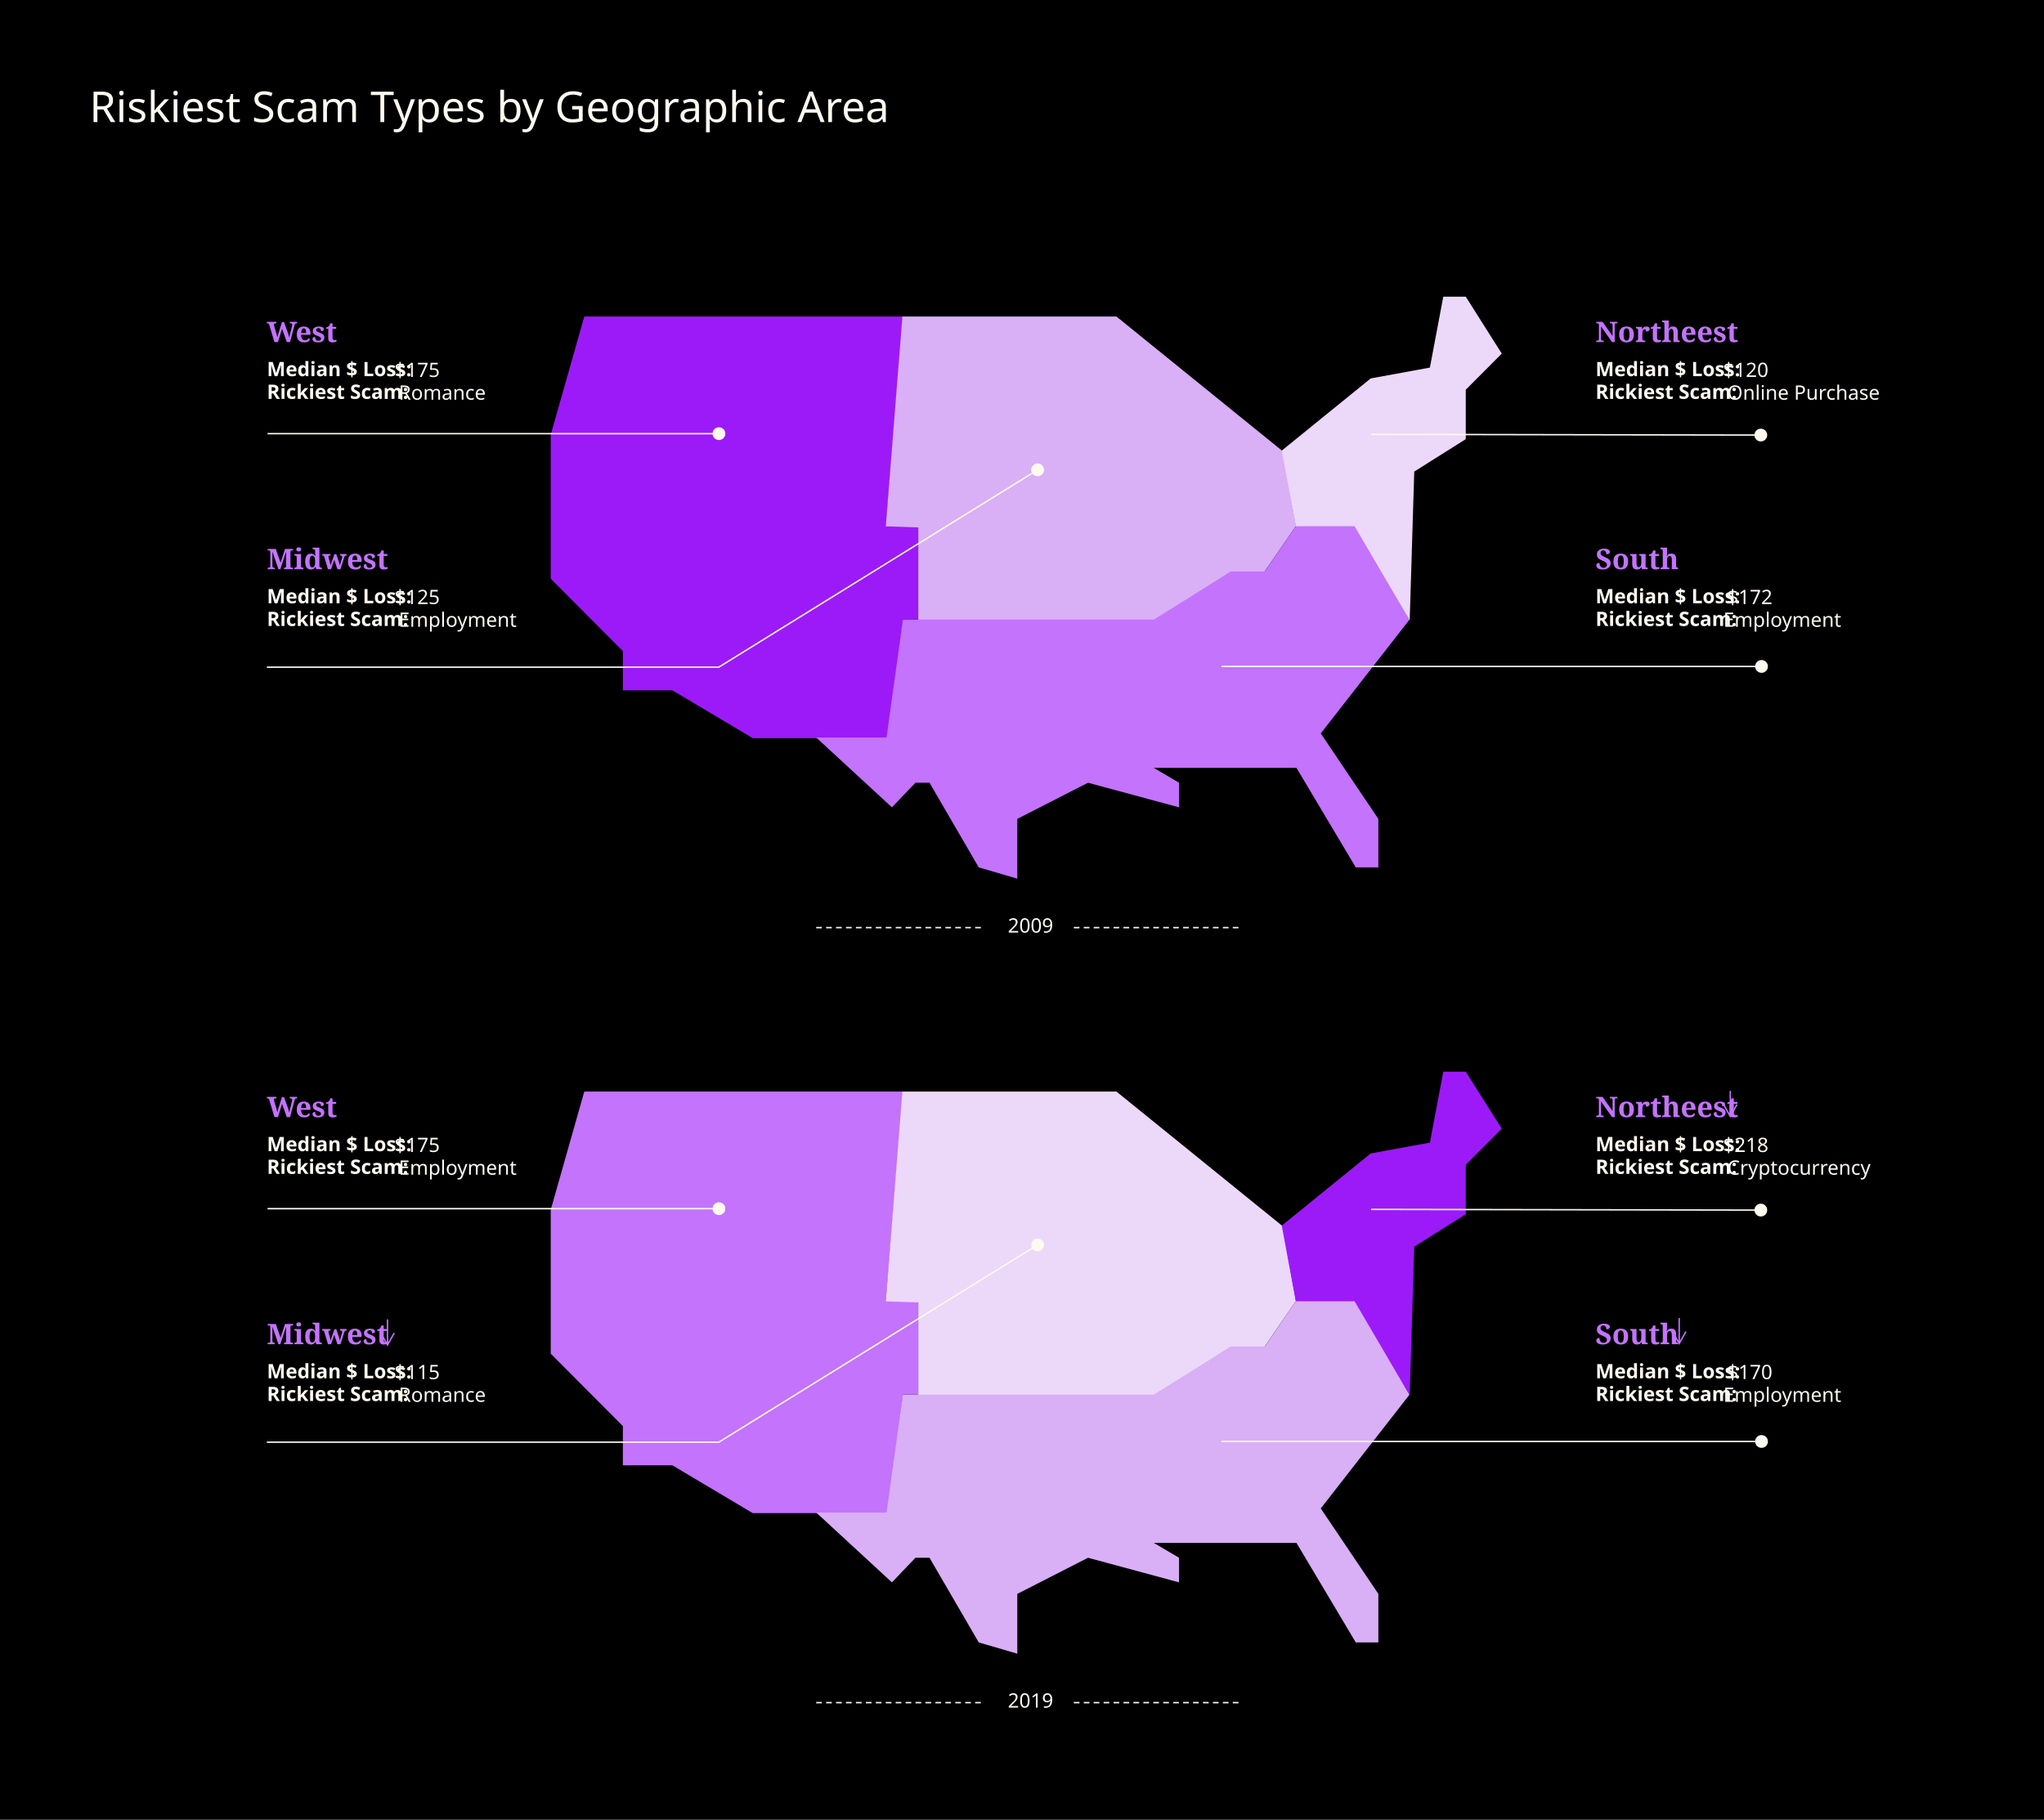
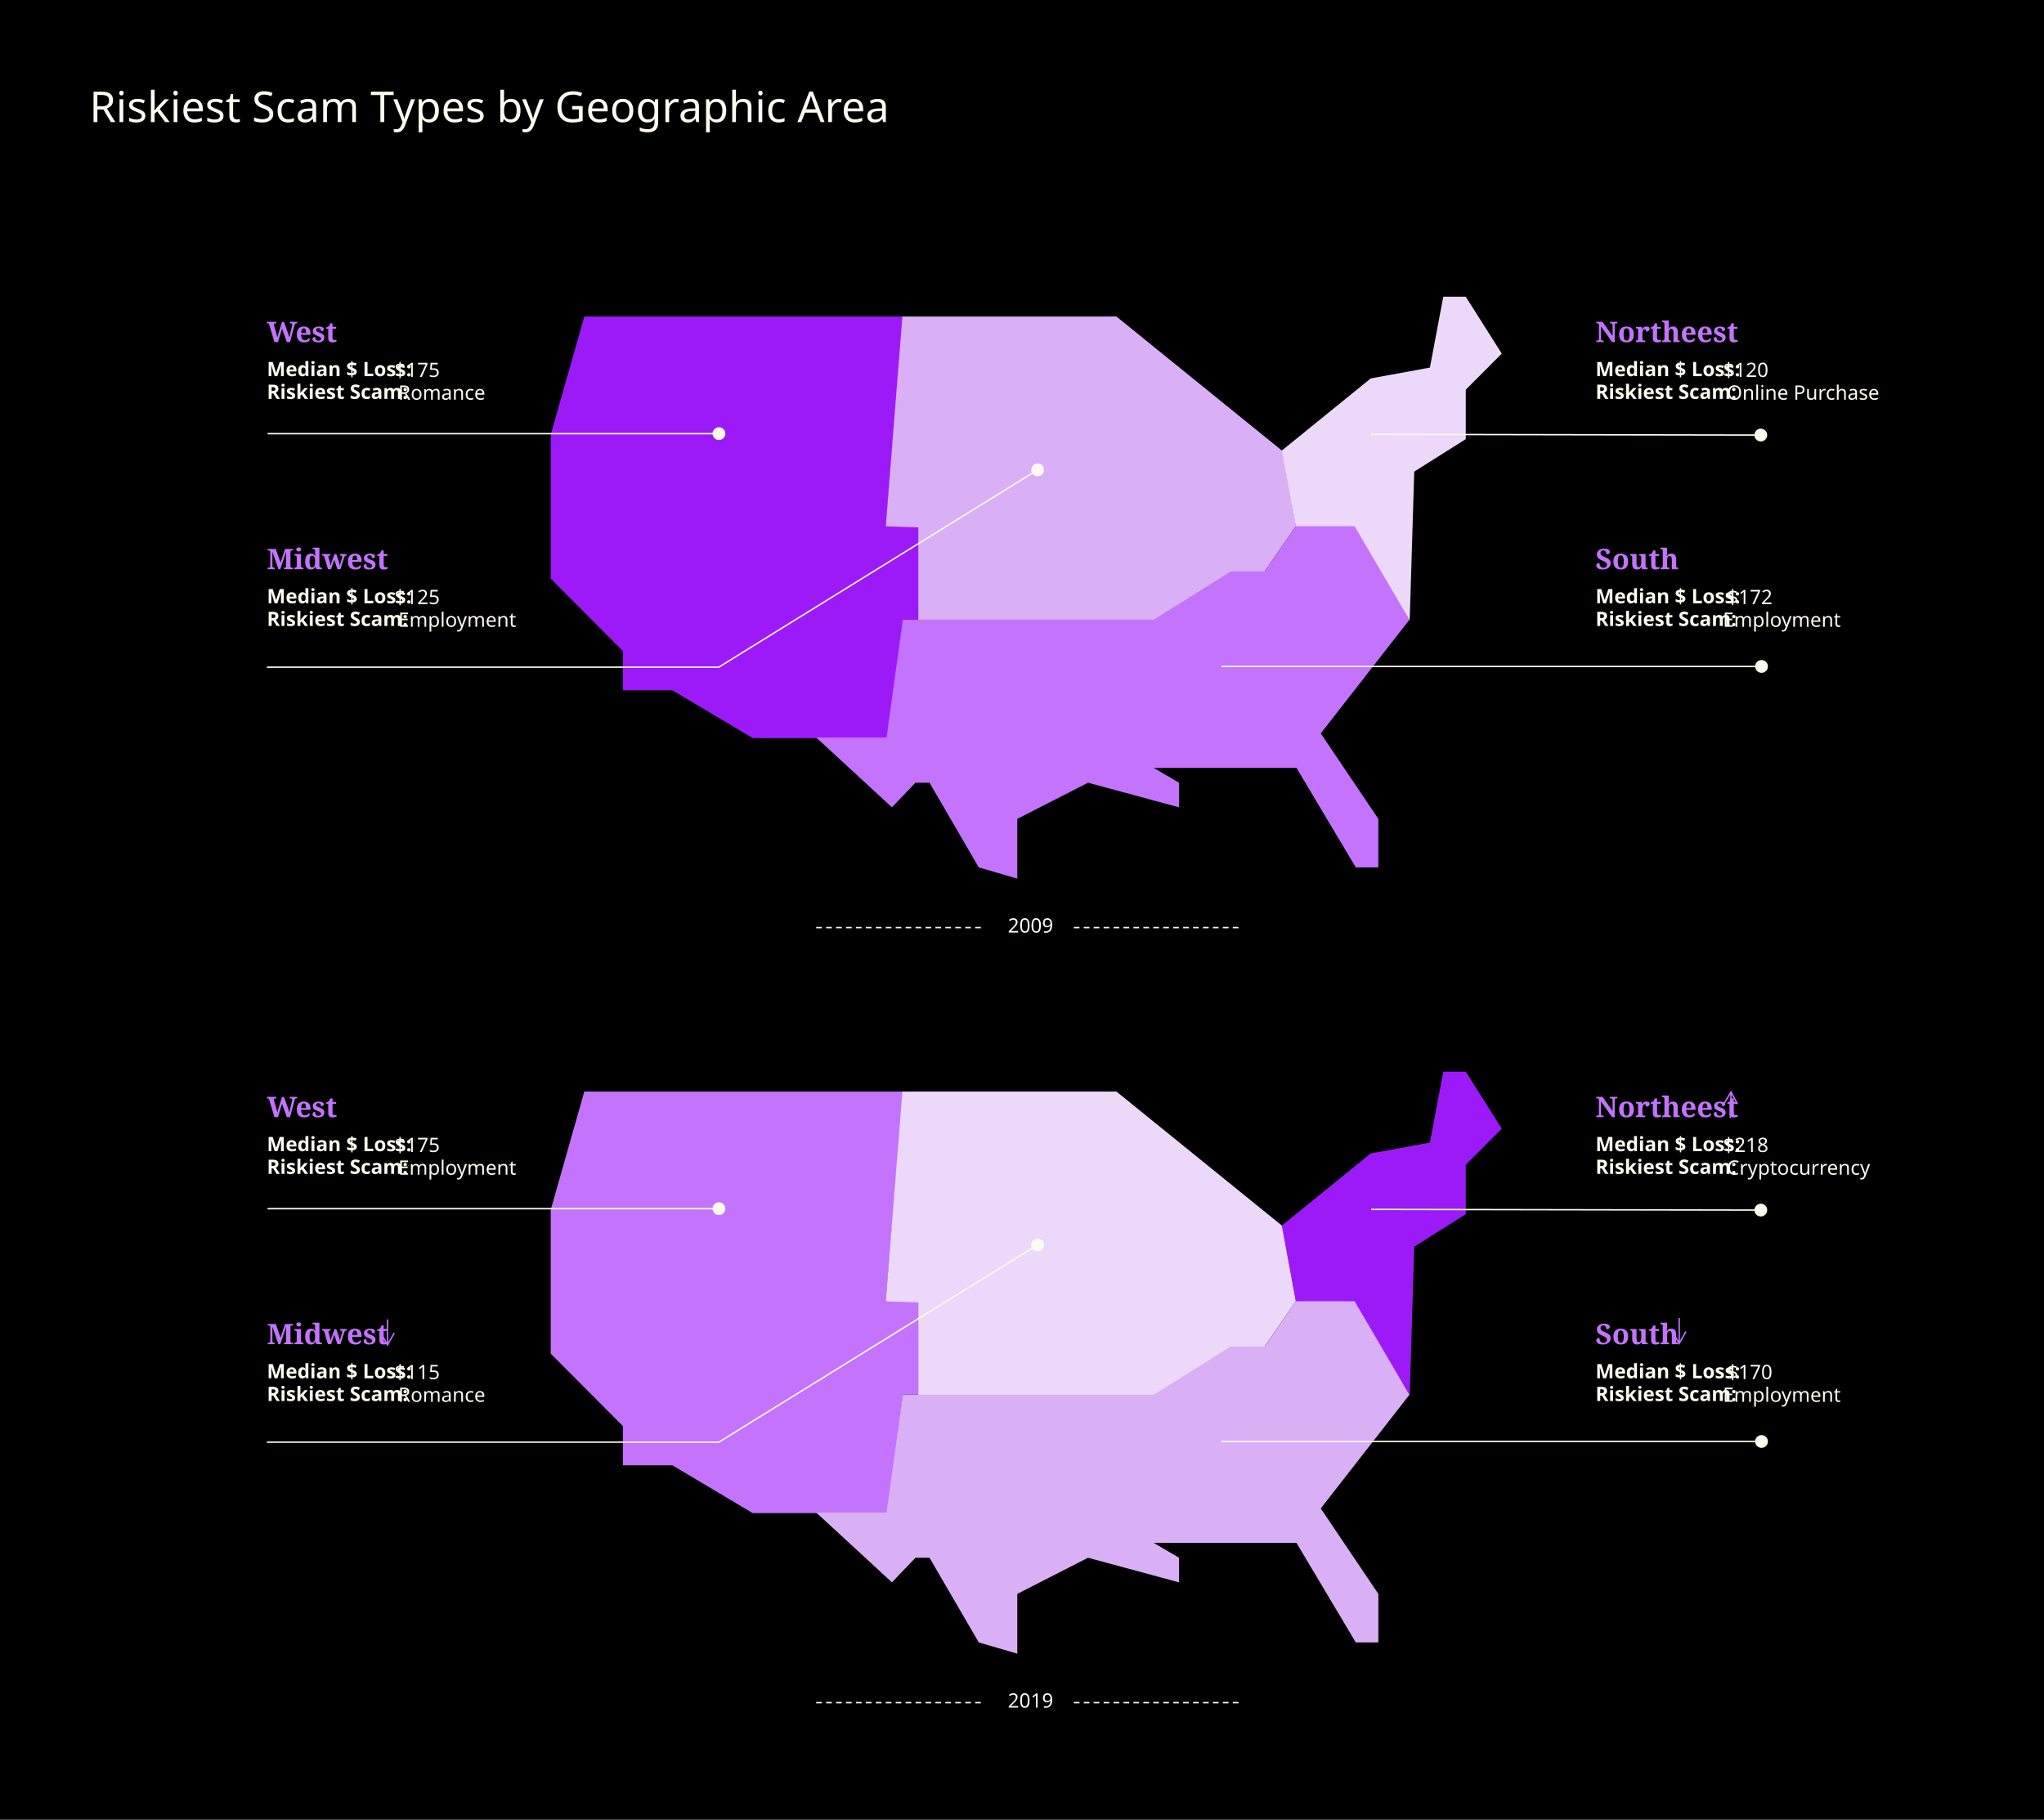
<svg xmlns="http://www.w3.org/2000/svg" width="1440px" height="1282px" viewBox="0 0 1440 1282" version="1.1">
  <g id="geography" stroke="none" stroke-width="1" fill="none" fill-rule="evenodd">
    <rect fill="#000000" x="0" y="0" width="1440" height="1282" />
    <text id="Riskiest-Scam-Types" font-family="AGaramondPro-Regular, Adobe Garamond Pro" font-size="30" font-weight="normal" fill="#FFFAF0">
      <tspan x="63" y="86">Riskiest Scam Types by Geographic Area</tspan>
    </text>
    <text id="2009" font-family="AGaramondPro-Regular, Adobe Garamond Pro" font-size="14" font-weight="normal" fill="#FFFAF0">
      <tspan x="710" y="657">2009</tspan>
    </text>
    <text id="2019" font-family="AGaramondPro-Regular, Adobe Garamond Pro" font-size="14" font-weight="normal" fill="#FFFAF0">
      <tspan x="710" y="1203">2019</tspan>
    </text>
    <polygon id="Path-3" fill="#9C1AF8" points="411.636 223 636.246 223 624.129 370.243 647 370.243 647 436.49 636.246 436.49 625.129 520 530.318 520 473.75 486.324 438.808 486.324 438.808 458.652 388 407.645 388 354.42 388 306.258" />
    <polygon id="Path-3-Copy" fill="#C373FC" points="411.636 769 636.246 769 624.129 916.243 647 916.243 647 982.49 636.246 982.49 625.129 1066 530.318 1066 473.75 1032.324 438.808 1032.324 438.808 1004.652 388 953.645 388 900.42 388 852.258" />
    <polygon id="Path-4" fill="#D9AFF6" points="635.747 223 624 370.812 646.92 371.567 646.92 437 813.482 437 866.856 403.072 890.642 403.072 913 370.554 903.515 317.746 786.542 223" />
    <polygon id="Path-4-Copy" fill="#ECD8F9" points="635.747 769 624 916.812 646.92 917.567 646.92 983 813.482 983 866.856 949.072 890.642 949.072 913 916.554 903.515 863.746 786.542 769" />
    <polygon id="Path-5" fill="#C373FC" points="636.073 436.524 624.574 519.56 575 519.56 628.358 568.757 644.946 551.43 654.845 551.43 689.526 611.07 716.678 619 716.678 576.895 766.513 551.43 830.643 568.757 830.643 551.43 812.839 540.953 913.363 540.953 955.146 611.07 971.053 611.07 971.053 576.895 930.482 516.68 993 436.524 955.146 370 913.363 370 891.022 402.584 867.256 402.584 812.839 436.524" />
    <polygon id="Path-5-Copy" fill="#D9AFF6" points="636.073 982.524 624.574 1065.56 575 1065.56 628.358 1114.757 644.946 1097.43 654.845 1097.43 689.526 1157.07 716.678 1165 716.678 1122.895 766.513 1097.43 830.643 1114.757 830.643 1097.43 812.839 1086.953 913.363 1086.953 955.146 1157.07 971.053 1157.07 971.053 1122.895 930.482 1062.68 993 982.524 955.146 916 913.363 916 891.022 948.584 867.256 948.584 812.839 982.524" />
    <polygon id="Path-6" fill="#ECD8F9" points="903 317.441 912.891 370.707 954.301 370.707 993.146 437 996.342 332.224 1032.63 309.368 1032.63 274.555 1058 249.116 1032.63 209 1016.791 209 1007.367 258.956 965.67 266.593" />
    <polygon id="Path-6-Copy" fill="#9C1AF8" points="903 863.441 912.891 916.707 954.301 916.707 993.146 983 996.342 878.224 1032.63 855.368 1032.63 820.555 1058 795.116 1032.63 755 1016.791 755 1007.367 804.956 965.67 812.593" />
    <text id="Median-$-Loss:-$175" font-family="SourceSansPro-Bold, Source Sans Pro" font-size="14" font-weight="bold" line-spacing="16" fill="#FFFAF0">
      <tspan x="188" y="265">Median $ Loss:</tspan>
      <tspan x="277.852" y="265.574" font-family="SourceSansPro-Regular, Source Sans Pro" font-weight="normal"> $175</tspan>
-       <tspan x="188" y="281">Rickiest Scam: </tspan>
-       <tspan x="280.876" y="281.574" font-family="SourceSansPro-Regular, Source Sans Pro" font-weight="normal">Romance</tspan>
+       <tspan x="188" y="281">Riskiest Scam: </tspan>
+       <tspan x="280.54" y="281.574" font-family="SourceSansPro-Regular, Source Sans Pro" font-weight="normal">Romance</tspan>
    </text>
    <text id="Median-$-Loss:-$175" font-family="SourceSansPro-Bold, Source Sans Pro" font-size="14" font-weight="bold" line-spacing="16" fill="#FFFAF0">
      <tspan x="188" y="811">Median $ Loss:</tspan>
      <tspan x="277.852" y="811.574" font-family="SourceSansPro-Regular, Source Sans Pro" font-weight="normal"> $175</tspan>
-       <tspan x="188" y="827">Rickiest Scam: </tspan>
-       <tspan x="280.876" y="827.574" font-family="SourceSansPro-Regular, Source Sans Pro" font-weight="normal">Employment</tspan>
+       <tspan x="188" y="827">Riskiest Scam: </tspan>
+       <tspan x="280.54" y="827.574" font-family="SourceSansPro-Regular, Source Sans Pro" font-weight="normal">Employment</tspan>
    </text>
    <text id="Median-$-Loss:-$120" font-family="SourceSansPro-Bold, Source Sans Pro" font-size="14" font-weight="bold" line-spacing="16" fill="#FFFAF0">
      <tspan x="1124" y="265">Median $ Loss:</tspan>
      <tspan x="1213.852" y="265.574" font-family="SourceSansPro-Regular, Source Sans Pro" font-weight="normal"> $120</tspan>
-       <tspan x="1124" y="281">Rickiest Scam: </tspan>
-       <tspan x="1216.876" y="281.574" font-family="SourceSansPro-Regular, Source Sans Pro" font-weight="normal">Online Purchase</tspan>
+       <tspan x="1124" y="281">Riskiest Scam: </tspan>
+       <tspan x="1216.54" y="281.574" font-family="SourceSansPro-Regular, Source Sans Pro" font-weight="normal">Online Purchase</tspan>
    </text>
    <text id="Median-$-Loss:-$218" font-family="SourceSansPro-Bold, Source Sans Pro" font-size="14" font-weight="bold" line-spacing="16" fill="#FFFAF0">
      <tspan x="1124" y="811">Median $ Loss:</tspan>
      <tspan x="1213.852" y="811.574" font-family="SourceSansPro-Regular, Source Sans Pro" font-weight="normal"> $218</tspan>
-       <tspan x="1124" y="827">Rickiest Scam: </tspan>
-       <tspan x="1216.876" y="827.574" font-family="SourceSansPro-Regular, Source Sans Pro" font-weight="normal">Cryptocurrency</tspan>
+       <tspan x="1124" y="827">Riskiest Scam: </tspan>
+       <tspan x="1216.54" y="827.574" font-family="SourceSansPro-Regular, Source Sans Pro" font-weight="normal">Cryptocurrency</tspan>
    </text>
    <text id="Median-$-Loss:-$172" font-family="SourceSansPro-Bold, Source Sans Pro" font-size="14" font-weight="bold" line-spacing="16" fill="#FFFAF0">
      <tspan x="1124" y="425">Median $ Loss: </tspan>
      <tspan x="1216.652" y="425.574" font-family="SourceSansPro-Regular, Source Sans Pro" font-weight="normal">$172</tspan>
-       <tspan x="1124" y="441">Rickiest Scam:</tspan>
-       <tspan x="1214.076" y="441.574" font-family="SourceSansPro-Regular, Source Sans Pro" font-weight="normal"> Employment</tspan>
+       <tspan x="1124" y="441">Riskiest Scam:</tspan>
+       <tspan x="1213.74" y="441.574" font-family="SourceSansPro-Regular, Source Sans Pro" font-weight="normal"> Employment</tspan>
    </text>
    <text id="Median-$-Loss:-$170" font-family="SourceSansPro-Bold, Source Sans Pro" font-size="14" font-weight="bold" line-spacing="16" fill="#FFFAF0">
      <tspan x="1124" y="971">Median $ Loss: </tspan>
      <tspan x="1216.652" y="971.574" font-family="SourceSansPro-Regular, Source Sans Pro" font-weight="normal">$170</tspan>
-       <tspan x="1124" y="987">Rickiest Scam:</tspan>
-       <tspan x="1214.076" y="987.574" font-family="SourceSansPro-Regular, Source Sans Pro" font-weight="normal"> Employment</tspan>
+       <tspan x="1124" y="987">Riskiest Scam:</tspan>
+       <tspan x="1213.74" y="987.574" font-family="SourceSansPro-Regular, Source Sans Pro" font-weight="normal"> Employment</tspan>
    </text>
    <text id="Median-$-Loss:-$125" font-family="SourceSansPro-Bold, Source Sans Pro" font-size="14" font-weight="bold" line-spacing="16" fill="#FFFAF0">
      <tspan x="188" y="425">Median $ Loss:</tspan>
      <tspan x="277.852" y="425.574" font-family="SourceSansPro-Regular, Source Sans Pro" font-weight="normal"> $125</tspan>
-       <tspan x="188" y="441">Rickiest Scam: </tspan>
-       <tspan x="280.876" y="441.574" font-family="SourceSansPro-Regular, Source Sans Pro" font-weight="normal">Employment</tspan>
+       <tspan x="188" y="441">Riskiest Scam: </tspan>
+       <tspan x="280.54" y="441.574" font-family="SourceSansPro-Regular, Source Sans Pro" font-weight="normal">Employment</tspan>
    </text>
    <text id="Median-$-Loss:-$115" font-family="SourceSansPro-Bold, Source Sans Pro" font-size="14" font-weight="bold" line-spacing="16" fill="#FFFAF0">
      <tspan x="188" y="971">Median $ Loss:</tspan>
      <tspan x="277.852" y="971.574" font-family="SourceSansPro-Regular, Source Sans Pro" font-weight="normal"> $115</tspan>
-       <tspan x="188" y="987">Rickiest Scam: </tspan>
-       <tspan x="280.876" y="987.574" font-family="SourceSansPro-Regular, Source Sans Pro" font-weight="normal">Romance</tspan>
+       <tspan x="188" y="987">Riskiest Scam: </tspan>
+       <tspan x="280.54" y="987.574" font-family="SourceSansPro-Regular, Source Sans Pro" font-weight="normal">Romance</tspan>
    </text>
    <text id="West" font-family="Garamond-Bold, Garamond" font-size="20" font-weight="bold" line-spacing="23" fill="#C373FC">
      <tspan x="188" y="241">West</tspan>
    </text>
    <text id="West-Copy" font-family="Garamond-Bold, Garamond" font-size="20" font-weight="bold" line-spacing="23" fill="#C373FC">
      <tspan x="188" y="787">West</tspan>
    </text>
    <text id="Northeest" font-family="Garamond-Bold, Garamond" font-size="20" font-weight="bold" line-spacing="23" fill="#C373FC">
      <tspan x="1124" y="241">Northeest</tspan>
    </text>
    <text id="Northeest-Copy" font-family="Garamond-Bold, Garamond" font-size="20" font-weight="bold" line-spacing="23" fill="#C373FC">
      <tspan x="1124" y="787">Northeest</tspan>
    </text>
    <text id="South" font-family="Garamond-Bold, Garamond" font-size="20" font-weight="bold" line-spacing="23" fill="#C373FC">
      <tspan x="1124" y="401">South</tspan>
    </text>
    <text id="South-Copy" font-family="Garamond-Bold, Garamond" font-size="20" font-weight="bold" line-spacing="23" fill="#C373FC">
      <tspan x="1124" y="947">South</tspan>
    </text>
    <text id="Midwest" font-family="Garamond-Bold, Garamond" font-size="20" font-weight="bold" line-spacing="23" fill="#C373FC">
      <tspan x="188" y="401">Midwest</tspan>
    </text>
    <text id="Midwest-Copy" font-family="Garamond-Bold, Garamond" font-size="20" font-weight="bold" line-spacing="23" fill="#C373FC">
      <tspan x="188" y="947">Midwest</tspan>
    </text>
    <path id="Path-7-Copy" d="M728.632,327.174 C730.745,325.866 733.518,326.518 734.826,328.632 C736.134,330.745 735.482,333.518 733.368,334.826 C731.398,336.046 728.855,335.561 727.459,333.778 L506.564,470.5 L188,470.5 L188,469.5 L506.28,469.5 L726.933,332.928 C725.961,330.884 726.663,328.392 728.632,327.174 Z M506.422,469.5 L506.28,469.5 L506.159,469.575 L506.422,469.5 Z" fill="#FFFAF0" fill-rule="nonzero" />
    <path id="Path-7-Copy-5" d="M728.632,873.174 C730.745,871.866 733.518,872.518 734.826,874.632 C736.134,876.745 735.482,879.518 733.368,880.826 C731.398,882.046 728.855,881.561 727.459,879.778 L506.564,1016.5 L188,1016.5 L188,1015.5 L506.28,1015.5 L506.281,1015.499 L726.933,878.928 C725.993,876.95 726.619,874.554 728.444,873.297 Z M506.281,1015.499 L506.28,1015.5 L506.159,1015.575 L506.422,1015.5 L506.281,1015.499 Z" fill="#FFFAF0" fill-rule="nonzero" />
    <path id="Path-7-Copy-4" d="M506.5,301 C508.985,301 511,303.015 511,305.5 C511,307.985 508.985,310 506.5,310 C504.184,310 502.277,308.25 502.028,306.001 L188.5,306 L188.5,305 L502.027,305 C502.276,302.75 504.184,301 506.5,301 Z" fill="#FFFAF0" fill-rule="nonzero" />
    <path id="Path-7-Copy-2" d="M1240.508,302 C1242.993,302.005 1245.005,304.023 1245,306.508 C1244.995,308.993 1242.977,311.005 1240.492,311 C1238.176,310.996 1236.271,309.242 1236.027,306.992 L965.999,306.5 L966.001,305.5 L1236.028,305.991 C1236.282,303.742 1238.192,301.996 1240.508,302 Z" fill="#FFFAF0" fill-rule="nonzero" />
    <path id="Path-7-Copy-7" d="M1240.508,848 C1242.993,848.005 1245.005,850.023 1245,852.508 C1244.995,854.993 1242.977,857.005 1240.492,857 C1238.176,856.996 1236.271,855.242 1236.027,852.992 L965.999,852.5 L966.001,851.5 L1236.028,851.991 C1236.282,849.742 1238.192,847.996 1240.508,848 Z" fill="#FFFAF0" fill-rule="nonzero" />
    <path id="Path-7-Copy-3" d="M1241,465 C1243.485,465 1245.5,467.015 1245.5,469.5 C1245.5,471.985 1243.485,474 1241,474 C1238.684,474 1236.777,472.25 1236.528,470.001 L860.5,470 L860.5,469 L1236.527,469 C1236.776,466.75 1238.684,465 1241,465 Z" fill="#FFFAF0" fill-rule="nonzero" />
    <path id="Path-7-Copy-6" d="M506.5,847 C508.985,847 511,849.015 511,851.5 C511,853.985 508.985,856 506.5,856 C504.184,856 502.277,854.25 502.028,852.001 L188.5,852 L188.5,851 L502.027,851 C502.276,848.75 504.184,847 506.5,847 Z" fill="#FFFAF0" fill-rule="nonzero" />
    <path id="Path-7-Copy-8" d="M1241,1011 C1243.485,1011 1245.5,1013.015 1245.5,1015.5 C1245.5,1017.985 1243.485,1020 1241,1020 C1238.684,1020 1236.777,1018.25 1236.528,1016.001 L860.5,1016 L860.5,1015 L1236.527,1015 C1236.776,1012.75 1238.684,1011 1241,1011 Z" fill="#FFFAF0" fill-rule="nonzero" />
    <path id="Line-5" d="M273.5,929.5 L273.5,945.589 L277.309,938.819 L278.181,939.309 L273,948.52 L267.819,939.309 L268.691,938.819 L272.5,945.593 L272.5,929.5 L273.5,929.5 Z" fill="#C373FC" fill-rule="nonzero" />
-     <path id="Line-5-Copy" d="M1219.5,768.5 L1219.5,784.591 L1223.309,777.819 L1224.181,778.309 L1219,787.52 L1213.819,778.309 L1214.691,777.819 L1218.5,784.591 L1218.5,768.5 L1219.5,768.5 Z" fill="#C373FC" fill-rule="nonzero" />
+     <path id="Line-5-Copy" d="M1219.543,768.231 L1224.459,777.585 L1223.574,778.051 L1219.959,771.171 L1219.486,787.764 L1218.486,787.736 L1218.96,771.143 L1214.959,777.805 L1214.102,777.29 L1219.543,768.231 Z" fill="#C373FC" fill-rule="nonzero" />
    <path id="Line-5-Copy-2" d="M1183.5,928.5 L1183.5,944.591 L1187.309,937.819 L1188.181,938.309 L1183,947.52 L1177.819,938.309 L1178.691,937.819 L1182.5,944.591 L1182.5,928.5 L1183.5,928.5 Z" fill="#C373FC" fill-rule="nonzero" />
    <line x1="690.5" y1="653.5" x2="575.5" y2="653.5" id="Line-6" stroke="#FFFAF0" stroke-linecap="square" stroke-dasharray="3,4" />
    <line x1="872" y1="653.5" x2="757" y2="653.5" id="Line-6-Copy" stroke="#FFFAF0" stroke-linecap="square" stroke-dasharray="3,4" />
    <line x1="690.5" y1="1199.5" x2="575.5" y2="1199.5" id="Line-6-Copy-2" stroke="#FFFAF0" stroke-linecap="square" stroke-dasharray="3,4" />
    <line x1="872" y1="1199.5" x2="757" y2="1199.5" id="Line-6-Copy-3" stroke="#FFFAF0" stroke-linecap="square" stroke-dasharray="3,4" />
  </g>
</svg>
